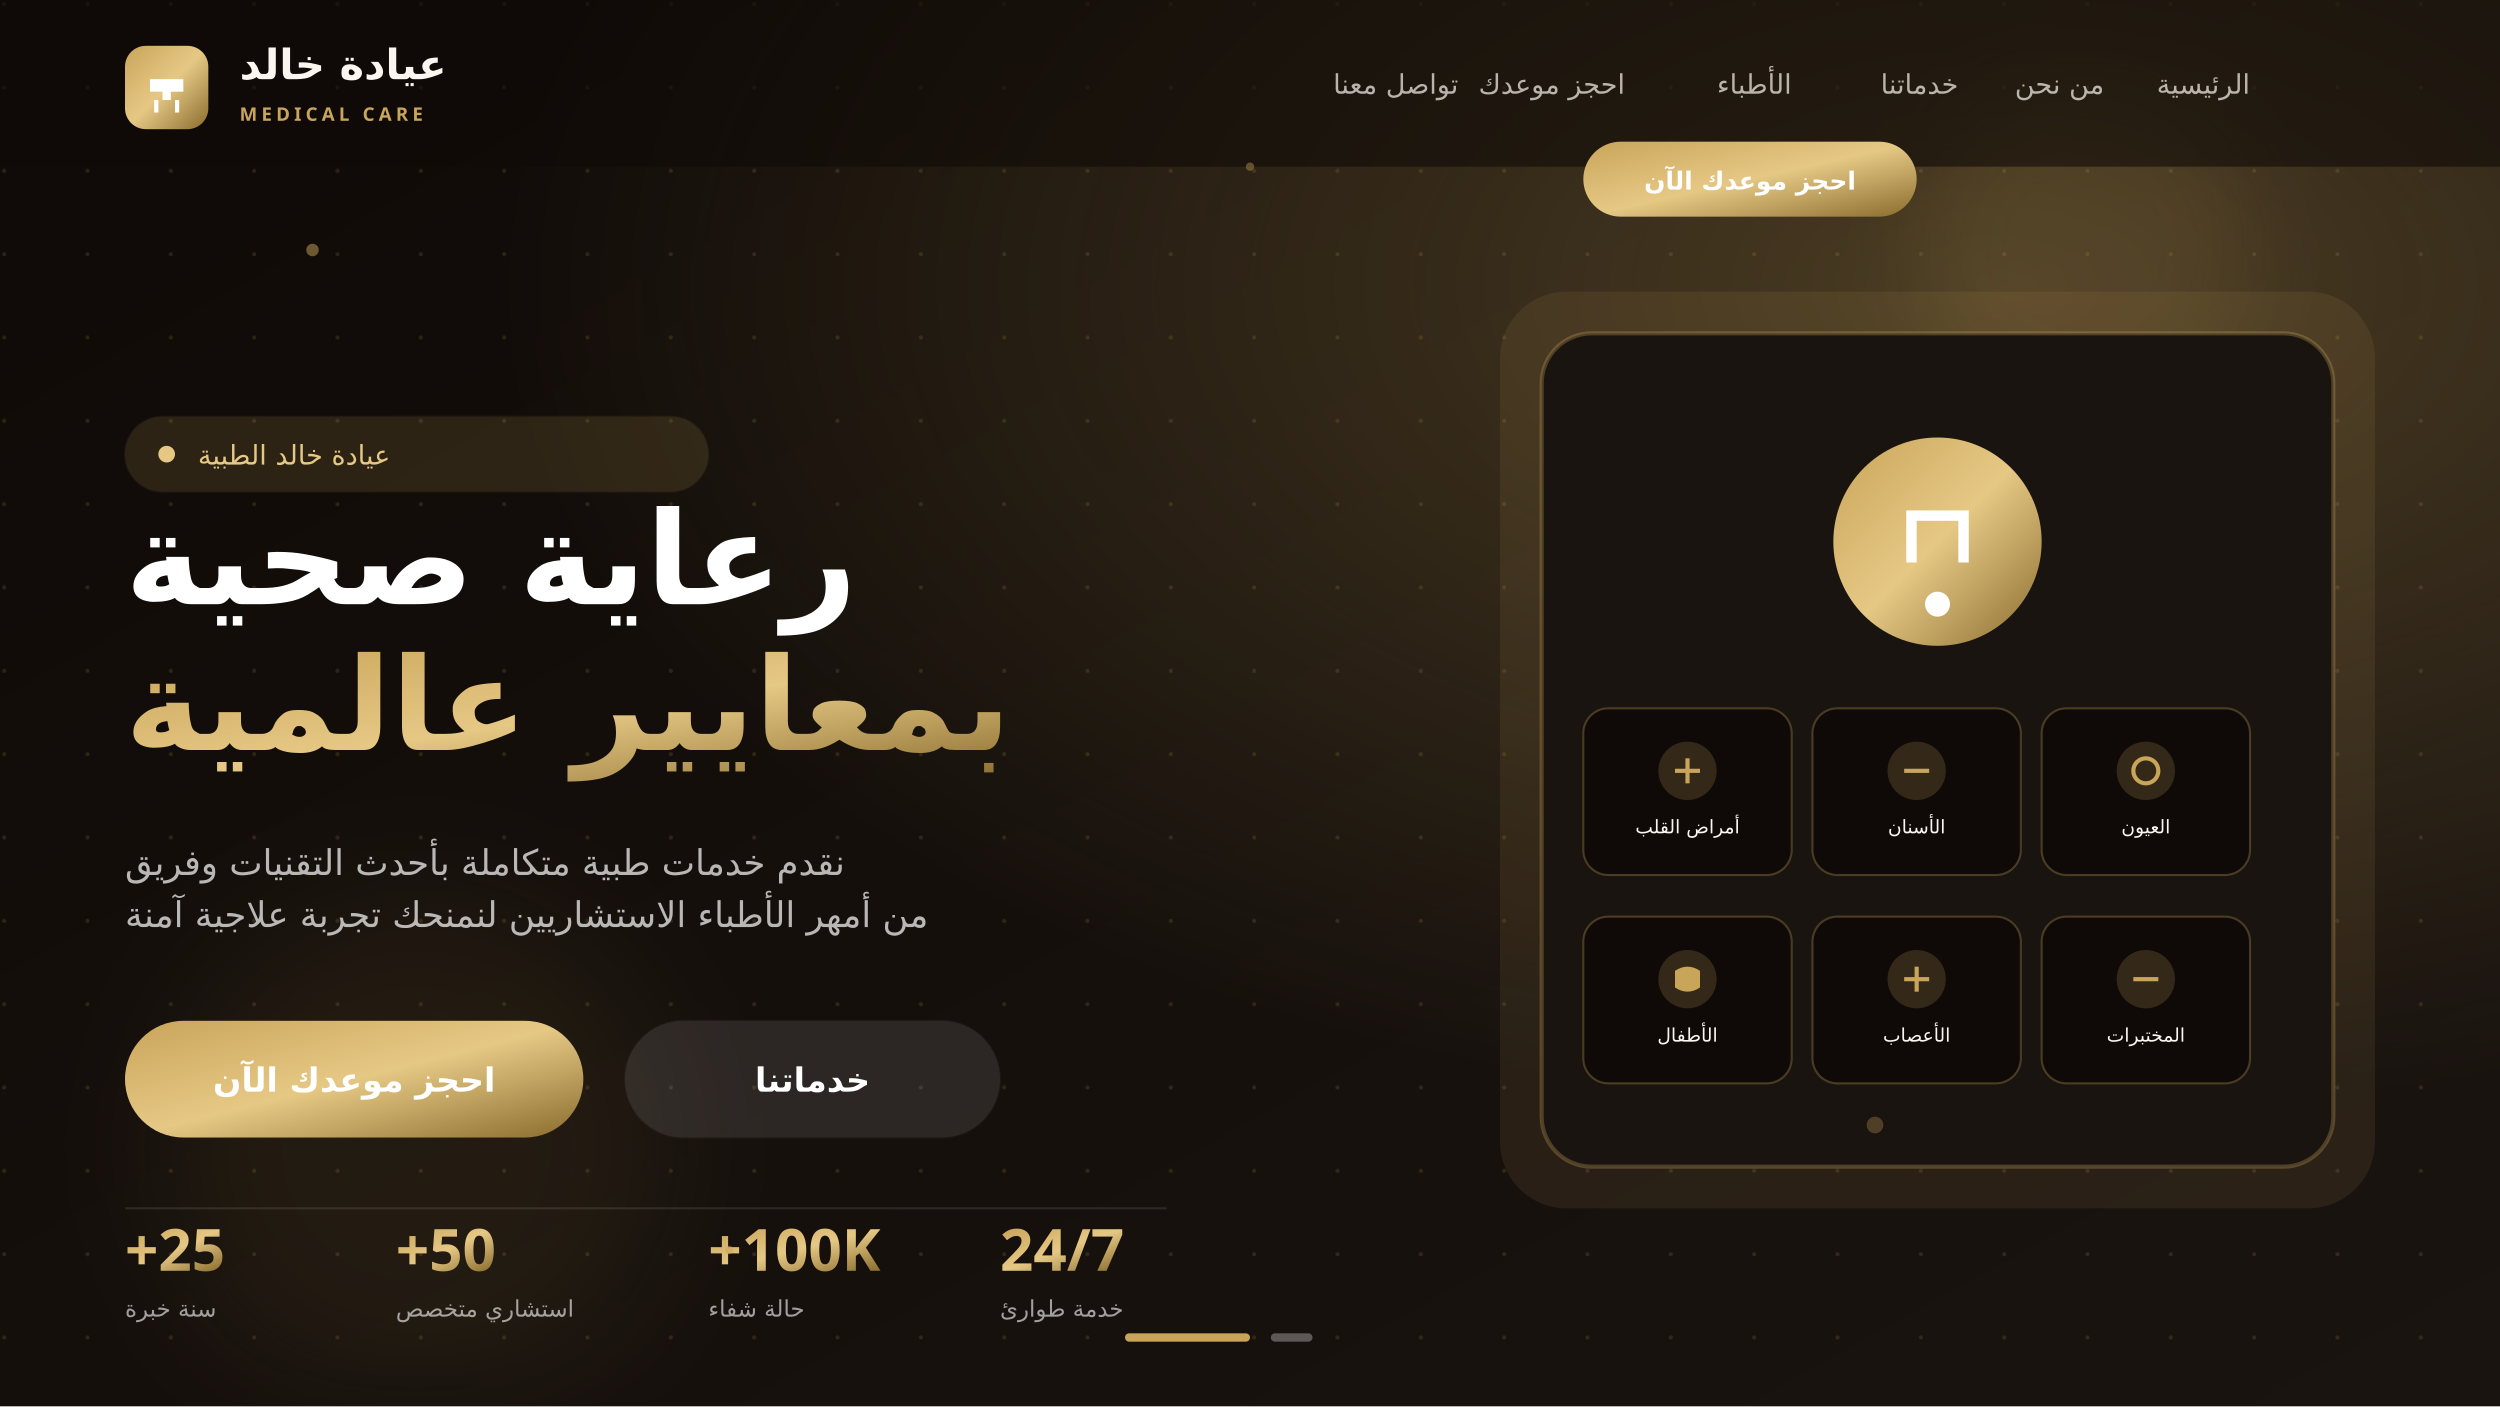
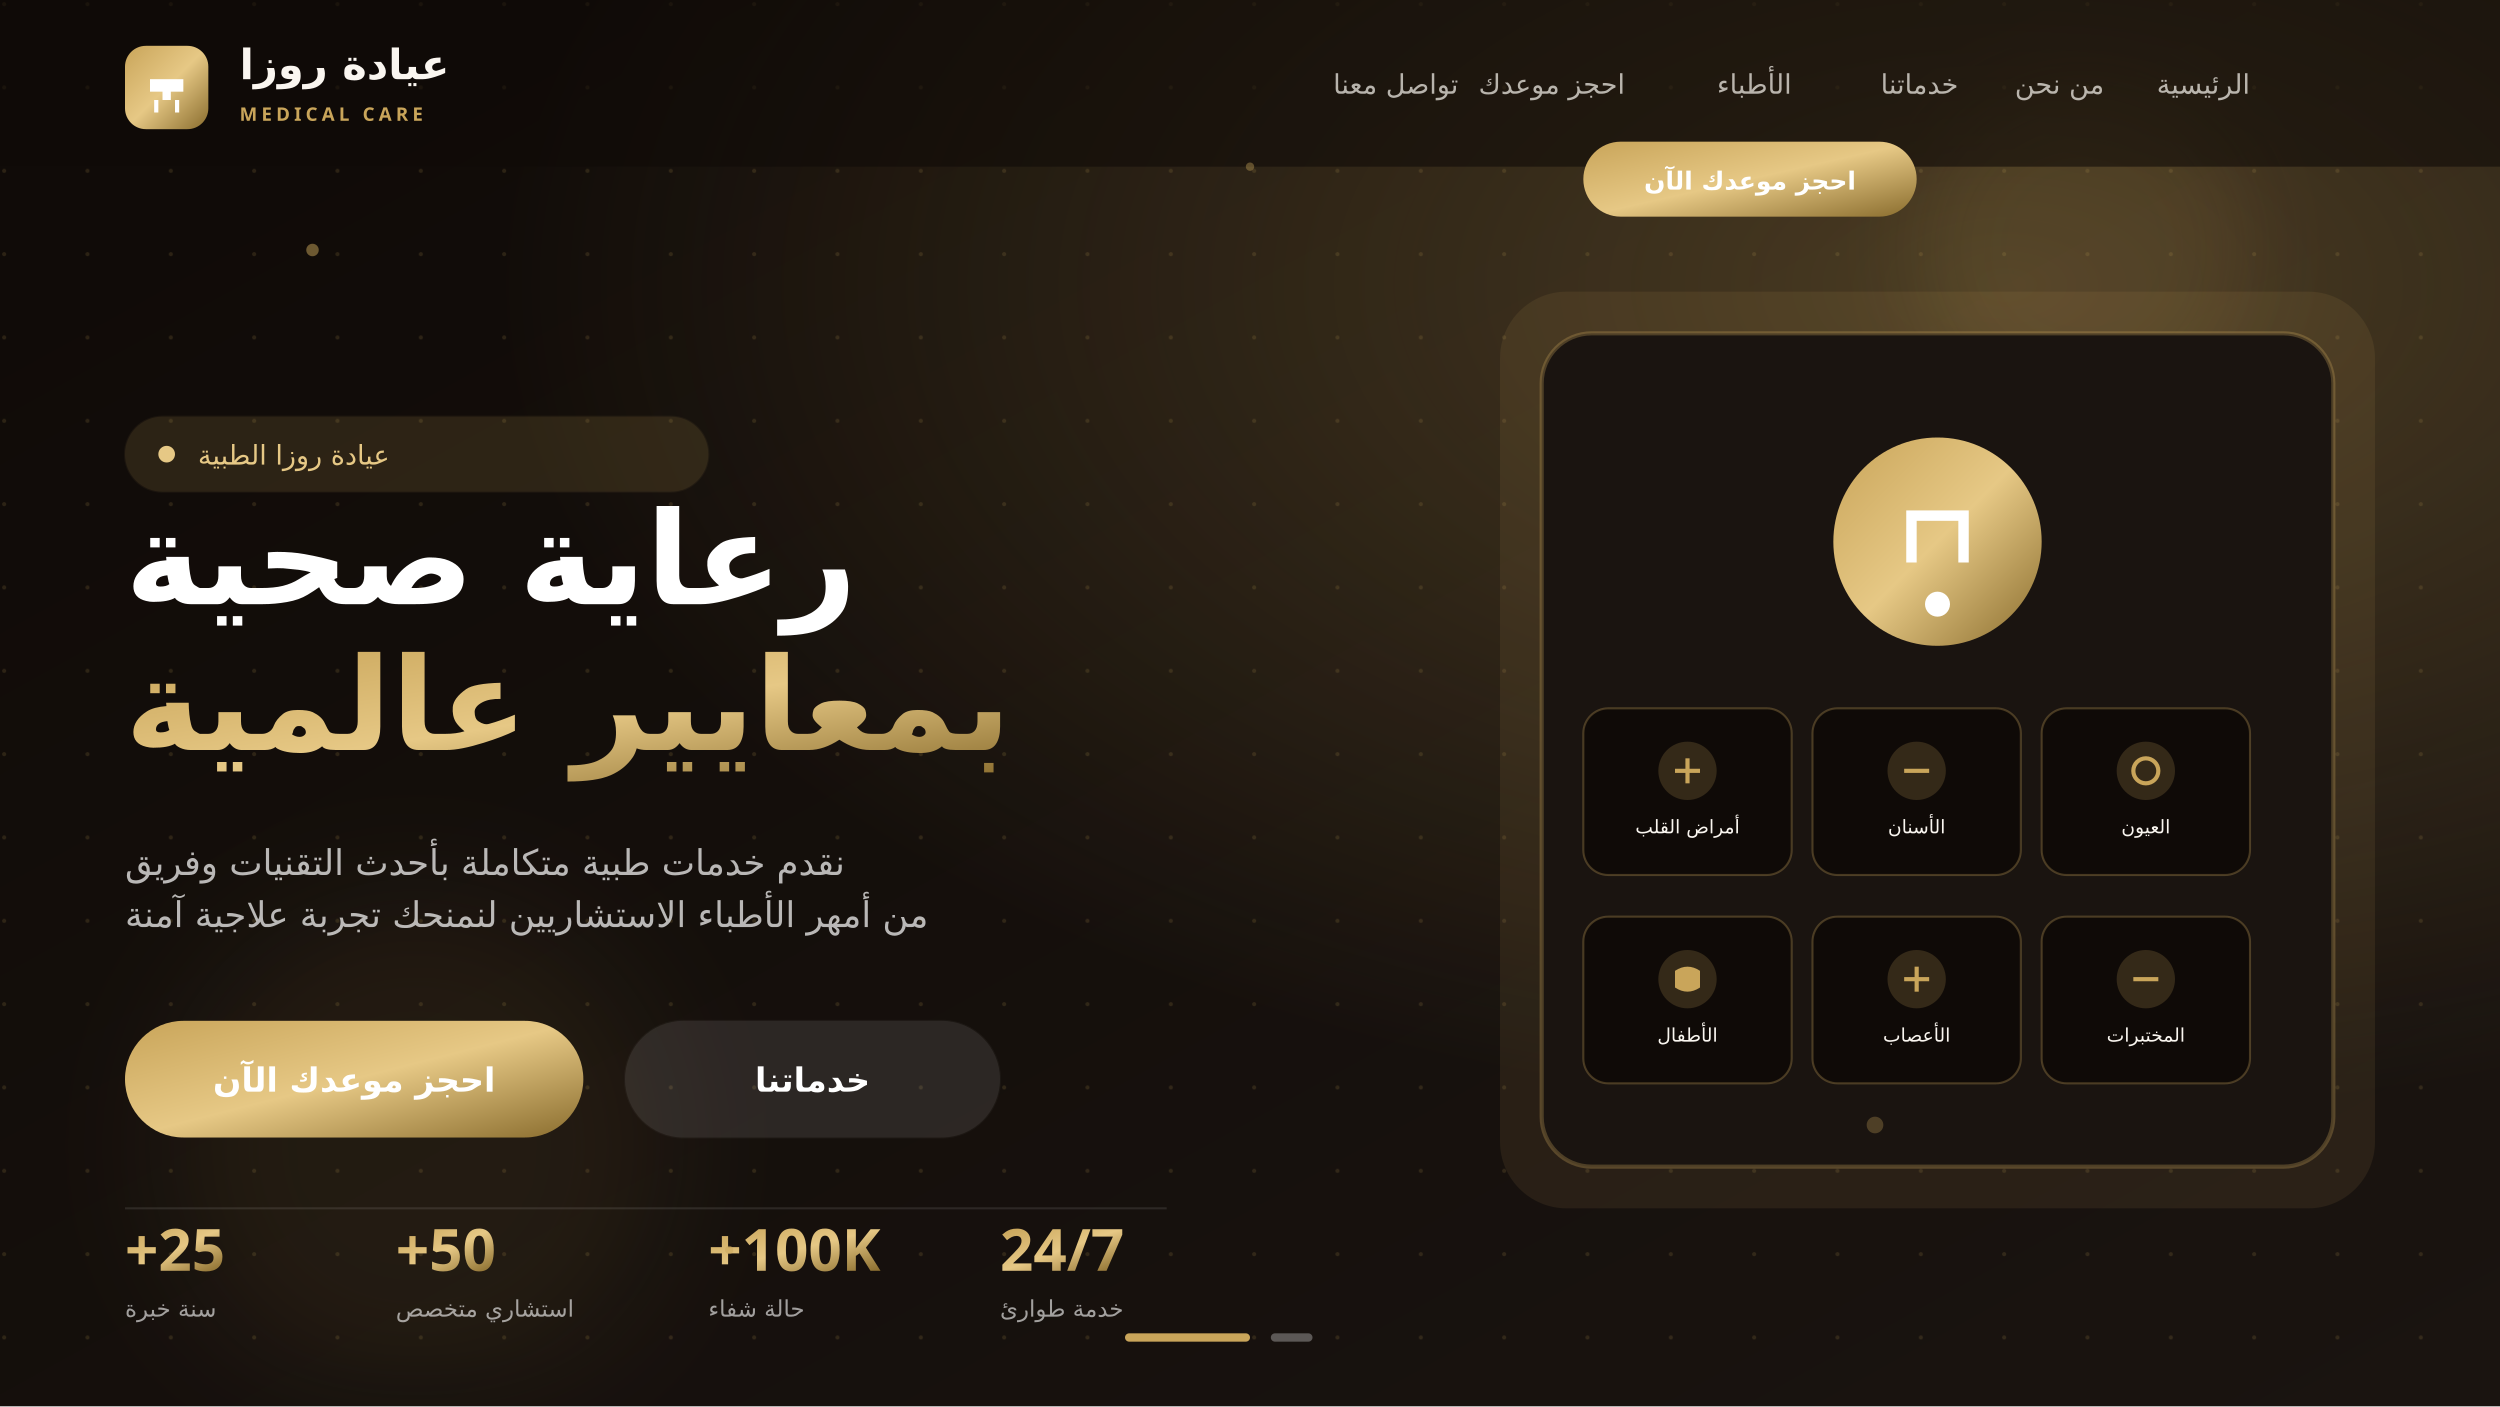
<svg xmlns="http://www.w3.org/2000/svg" viewBox="0 0 1200 675" width="1200" height="675" preserveAspectRatio="xMidYMid slice">
  <defs>
    <linearGradient id="bg" x1="0%" y1="0%" x2="100%" y2="100%">
      <stop offset="0%" stop-color="#0f0a07" />
      <stop offset="100%" stop-color="#1a1410" />
    </linearGradient>
    <linearGradient id="gold" x1="0%" y1="0%" x2="100%" y2="100%">
      <stop offset="0%" stop-color="#c9a55a" />
      <stop offset="50%" stop-color="#e6c885" />
      <stop offset="100%" stop-color="#8a6d2e" />
    </linearGradient>
    <radialGradient id="glow" cx="80%" cy="20%" r="60%">
      <stop offset="0%" stop-color="#c9a55a" stop-opacity="0.3" />
      <stop offset="100%" stop-color="#c9a55a" stop-opacity="0" />
    </radialGradient>
    <pattern id="dots" x="0" y="0" width="40" height="40" patternUnits="userSpaceOnUse">
      <circle cx="2" cy="2" r="1" fill="#c9a55a" opacity="0.15" />
    </pattern>
  </defs>
  <rect width="1200" height="675" fill="url(#bg)" />
  <rect width="1200" height="675" fill="url(#dots)" />
  <rect width="1200" height="675" fill="url(#glow)" />
  <circle cx="1000" cy="120" r="80" fill="#c9a55a" opacity="0.1" filter="blur(20px)" />
  <circle cx="200" cy="550" r="120" fill="#c9a55a" opacity="0.08" filter="blur(30px)" />
  <rect x="0" y="0" width="1200" height="80" fill="#0f0a07" opacity="0.6" />
  <g transform="translate(60, 40)">
    <rect x="0" y="-18" width="40" height="40" rx="10" fill="url(#gold)" />
    <path d="M 12 -2 L 28 -2 L 28 4 L 22 4 L 22 8 L 18 8 L 18 4 L 12 4 Z M 14 8 L 16 8 L 16 14 L 14 14 Z M 24 8 L 26 8 L 26 14 L 24 14 Z" fill="#fff" />
-     <text x="55" y="-2" fill="#faf6f0" font-family="Cairo, sans-serif" font-size="20" font-weight="700">عيادة خالد</text>
+     <text x="55" y="-2" fill="#faf6f0" font-family="Cairo, sans-serif" font-size="20" font-weight="700">عيادة روزا</text>
    <text x="55" y="18" fill="#c9a55a" font-family="Poppins, sans-serif" font-size="9" font-weight="600" letter-spacing="2">MEDICAL CARE</text>
  </g>
  <g fill="#faf6f0" opacity="0.7" font-family="Cairo, sans-serif" font-size="13" font-weight="500">
    <text x="700" y="45" text-anchor="end">تواصل معنا</text>
    <text x="780" y="45" text-anchor="end">احجز موعدك</text>
    <text x="860" y="45" text-anchor="end">الأطباء</text>
    <text x="940" y="45" text-anchor="end">خدماتنا</text>
    <text x="1010" y="45" text-anchor="end">من نحن</text>
    <text x="1080" y="45" text-anchor="end">الرئيسية</text>
  </g>
  <rect x="760" y="68" width="160" height="36" rx="18" fill="url(#gold)" />
  <text x="840" y="91" fill="#fff" font-family="Cairo, sans-serif" font-size="12" font-weight="700" text-anchor="middle">احجز موعدك الآن</text>
  <g transform="translate(60, 200)">
    <rect x="0" y="0" width="280" height="36" rx="18" fill="#c9a55a" opacity="0.15" stroke="#c9a55a" stroke-opacity="0.4" />
    <circle cx="20" cy="18" r="4" fill="#e6c885" />
-     <text x="35" y="23" fill="#e6c885" font-family="Cairo, sans-serif" font-size="13" font-weight="500">عيادة خالد الطبية</text>
+     <text x="35" y="23" fill="#e6c885" font-family="Cairo, sans-serif" font-size="13" font-weight="500">عيادة روزا الطبية</text>
    <text x="0" y="90" fill="#fff" font-family="Cairo, sans-serif" font-size="62" font-weight="800">رعاية صحية</text>
    <text x="0" y="160" fill="url(#gold)" font-family="Cairo, sans-serif" font-size="62" font-weight="800">بمعايير عالمية</text>
    <text x="0" y="220" fill="#fff" opacity="0.7" font-family="Cairo, sans-serif" font-size="17">نقدم خدمات طبية متكاملة بأحدث التقنيات وفريق</text>
    <text x="0" y="245" fill="#fff" opacity="0.7" font-family="Cairo, sans-serif" font-size="17">من أمهر الأطباء الاستشاريين لنمنحك تجربة علاجية آمنة</text>
    <rect x="0" y="290" width="220" height="56" rx="28" fill="url(#gold)" />
    <text x="110" y="324" fill="#fff" font-family="Cairo, sans-serif" font-size="16" font-weight="700" text-anchor="middle">احجز موعدك الآن</text>
    <rect x="240" y="290" width="180" height="56" rx="28" fill="#fff" opacity="0.1" stroke="#fff" stroke-opacity="0.3" />
    <text x="330" y="324" fill="#fff" font-family="Cairo, sans-serif" font-size="16" font-weight="700" text-anchor="middle">خدماتنا</text>
    <line x1="0" y1="380" x2="500" y2="380" stroke="#fff" stroke-opacity="0.1" />
    <g transform="translate(0, 410)">
      <text x="0" y="0" fill="url(#gold)" font-family="Poppins, sans-serif" font-size="28" font-weight="800">+25</text>
      <text x="0" y="22" fill="#fff" opacity="0.6" font-family="Cairo, sans-serif" font-size="11">سنة خبرة</text>
    </g>
    <g transform="translate(130, 410)">
      <text x="0" y="0" fill="url(#gold)" font-family="Poppins, sans-serif" font-size="28" font-weight="800">+50</text>
      <text x="0" y="22" fill="#fff" opacity="0.6" font-family="Cairo, sans-serif" font-size="11">استشاري متخصص</text>
    </g>
    <g transform="translate(280, 410)">
      <text x="0" y="0" fill="url(#gold)" font-family="Poppins, sans-serif" font-size="28" font-weight="800">+100K</text>
      <text x="0" y="22" fill="#fff" opacity="0.6" font-family="Cairo, sans-serif" font-size="11">حالة شفاء</text>
    </g>
    <g transform="translate(420, 410)">
      <text x="0" y="0" fill="url(#gold)" font-family="Poppins, sans-serif" font-size="28" font-weight="800">24/7</text>
      <text x="0" y="22" fill="#fff" opacity="0.6" font-family="Cairo, sans-serif" font-size="11">خدمة طوارئ</text>
    </g>
  </g>
  <g transform="translate(720, 140)">
    <rect x="0" y="0" width="420" height="440" rx="32" fill="#c9a55a" opacity="0.1" />
    <rect x="20" y="20" width="380" height="400" rx="24" fill="#1a1410" stroke="#c9a55a" stroke-opacity="0.3" stroke-width="2" />
    <circle cx="210" cy="120" r="50" fill="url(#gold)" />
    <path d="M 195 105 L 195 130 L 200 130 L 200 110 L 220 110 L 220 130 L 225 130 L 225 105 Z" fill="#fff" />
    <circle cx="210" cy="150" r="6" fill="#fff" />
    <g transform="translate(40, 200)">
      <rect x="0" y="0" width="100" height="80" rx="12" fill="#0f0a07" stroke="#c9a55a" stroke-opacity="0.3" />
      <circle cx="50" cy="30" r="14" fill="#c9a55a" opacity="0.2" />
      <path d="M 44 30 L 56 30 M 50 24 L 50 36" stroke="#c9a55a" stroke-width="2" />
      <text x="50" y="60" fill="#faf6f0" font-family="Cairo, sans-serif" font-size="9" text-anchor="middle">أمراض القلب</text>
      <rect x="110" y="0" width="100" height="80" rx="12" fill="#0f0a07" stroke="#c9a55a" stroke-opacity="0.3" />
      <circle cx="160" cy="30" r="14" fill="#c9a55a" opacity="0.2" />
      <path d="M 154 30 L 166 30" stroke="#c9a55a" stroke-width="2" />
      <text x="160" y="60" fill="#faf6f0" font-family="Cairo, sans-serif" font-size="9" text-anchor="middle">الأسنان</text>
      <rect x="220" y="0" width="100" height="80" rx="12" fill="#0f0a07" stroke="#c9a55a" stroke-opacity="0.3" />
      <circle cx="270" cy="30" r="14" fill="#c9a55a" opacity="0.2" />
      <circle cx="270" cy="30" r="6" fill="none" stroke="#c9a55a" stroke-width="2" />
      <text x="270" y="60" fill="#faf6f0" font-family="Cairo, sans-serif" font-size="9" text-anchor="middle">العيون</text>
    </g>
    <g transform="translate(40, 300)">
      <rect x="0" y="0" width="100" height="80" rx="12" fill="#0f0a07" stroke="#c9a55a" stroke-opacity="0.3" />
      <circle cx="50" cy="30" r="14" fill="#c9a55a" opacity="0.2" />
      <path d="M 44 26 Q 50 22 56 26 L 56 34 Q 50 38 44 34 Z" fill="#c9a55a" />
      <text x="50" y="60" fill="#faf6f0" font-family="Cairo, sans-serif" font-size="9" text-anchor="middle">الأطفال</text>
      <rect x="110" y="0" width="100" height="80" rx="12" fill="#0f0a07" stroke="#c9a55a" stroke-opacity="0.3" />
      <circle cx="160" cy="30" r="14" fill="#c9a55a" opacity="0.2" />
      <path d="M 154 30 L 166 30 M 160 24 L 160 36" stroke="#c9a55a" stroke-width="2" />
      <text x="160" y="60" fill="#faf6f0" font-family="Cairo, sans-serif" font-size="9" text-anchor="middle">الأعصاب</text>
      <rect x="220" y="0" width="100" height="80" rx="12" fill="#0f0a07" stroke="#c9a55a" stroke-opacity="0.3" />
      <circle cx="270" cy="30" r="14" fill="#c9a55a" opacity="0.2" />
      <path d="M 264 30 L 276 30" stroke="#c9a55a" stroke-width="2" />
      <text x="270" y="60" fill="#faf6f0" font-family="Cairo, sans-serif" font-size="9" text-anchor="middle">المختبرات</text>
    </g>
  </g>
  <circle cx="150" cy="120" r="3" fill="#c9a55a" opacity="0.5" />
  <circle cx="600" cy="80" r="2" fill="#c9a55a" opacity="0.4" />
  <circle cx="900" cy="540" r="4" fill="#c9a55a" opacity="0.3" />
  <circle cx="350" cy="600" r="2" fill="#c9a55a" opacity="0.5" />
  <rect x="540" y="640" width="60" height="4" rx="2" fill="#c9a55a" />
  <rect x="610" y="640" width="20" height="4" rx="2" fill="#fff" opacity="0.3" />
</svg>
